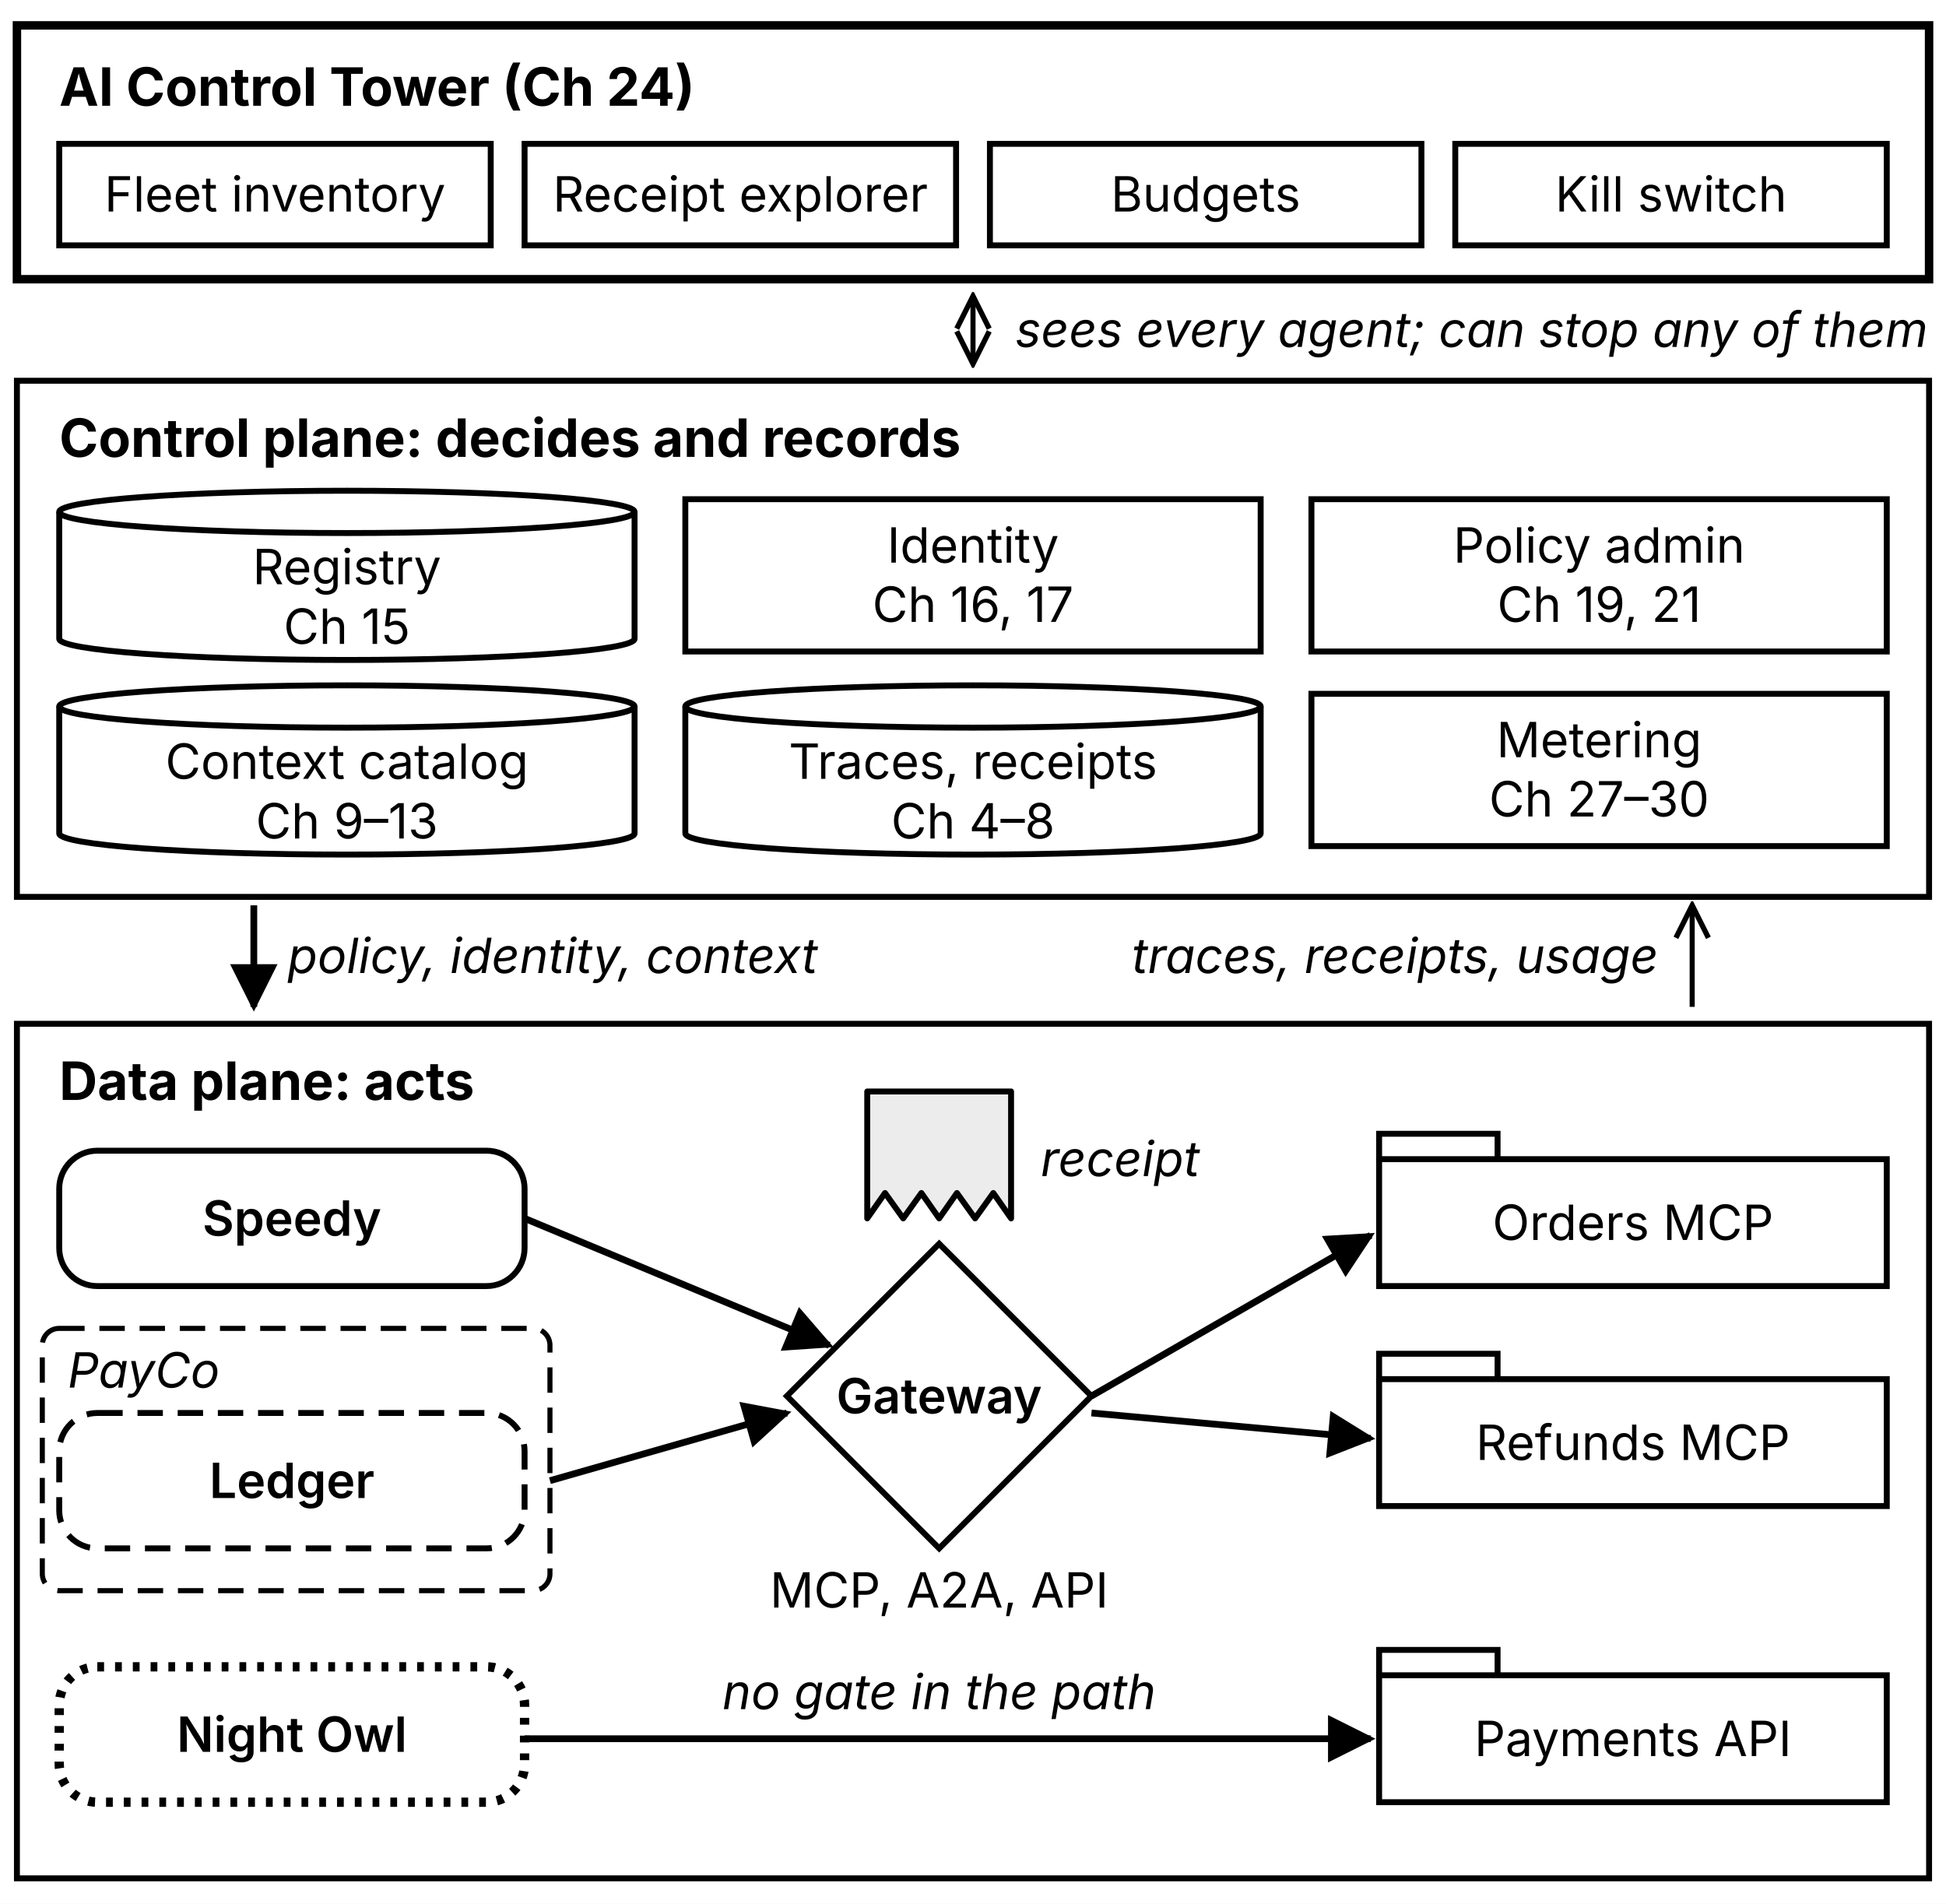
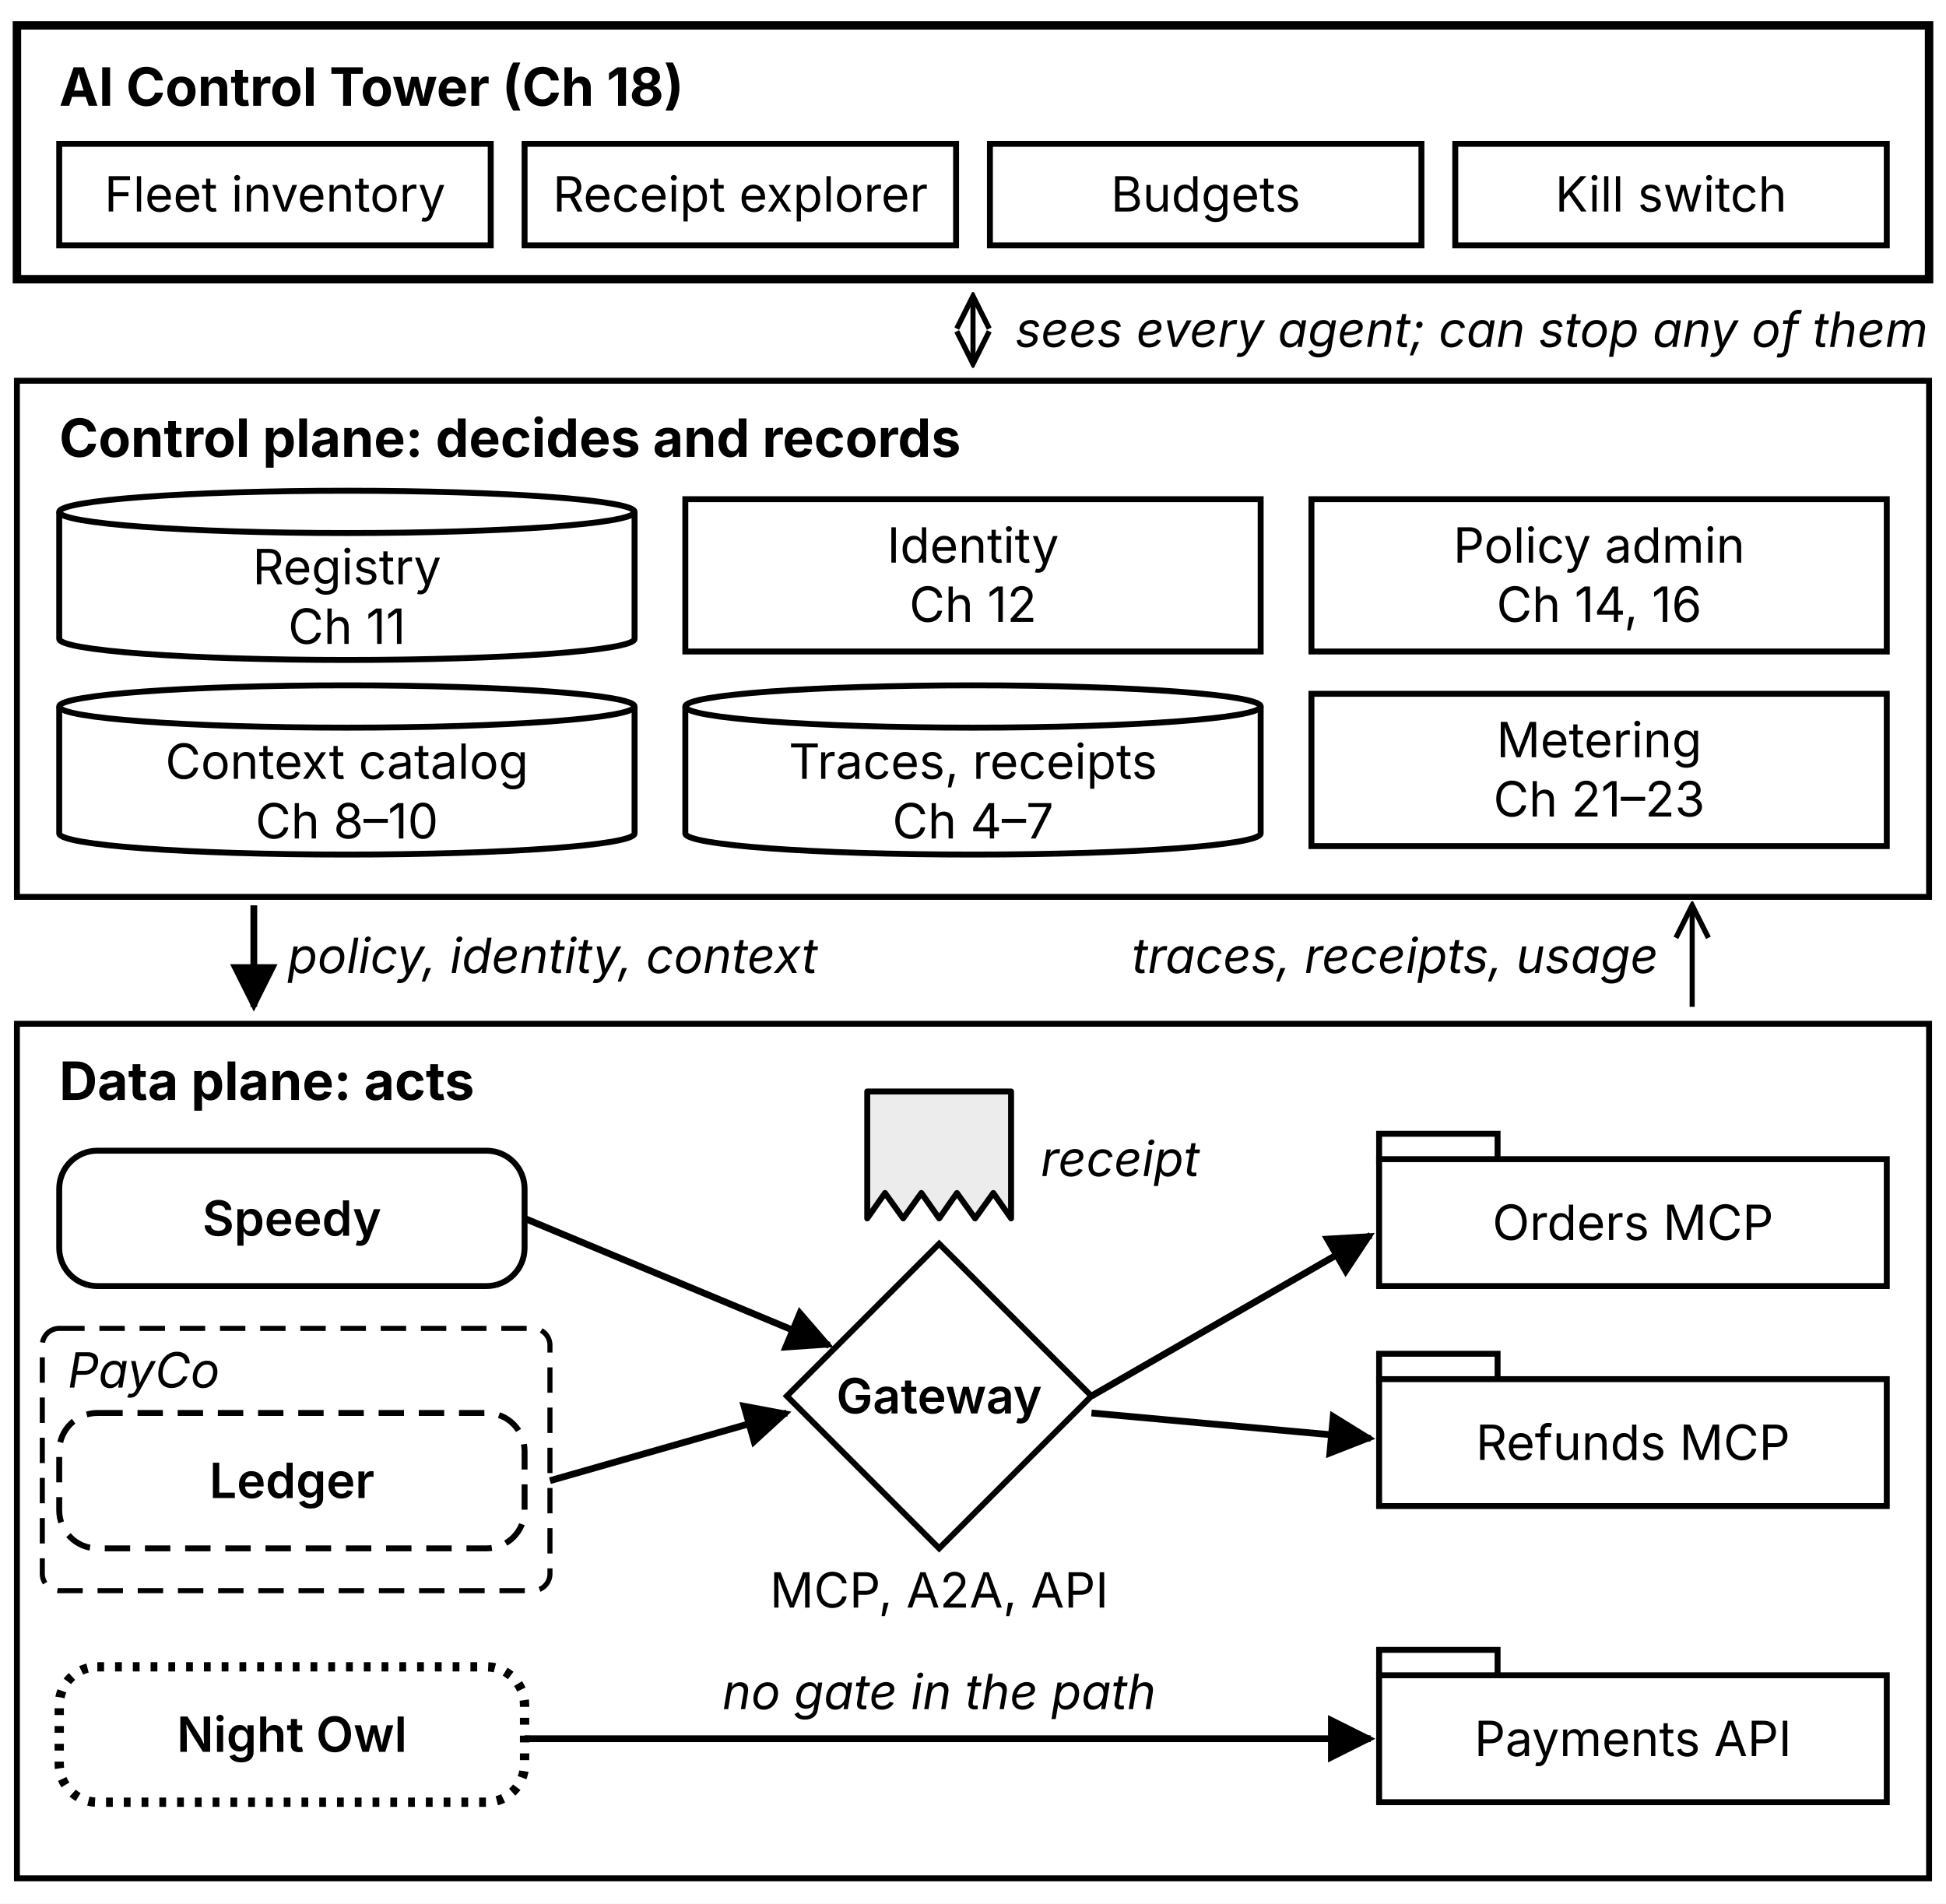
<svg xmlns="http://www.w3.org/2000/svg" width="4.6in" height="4.5in" viewBox="0 0 460 450">
  <defs>
    <marker id="call" viewBox="0 0 10 10" refX="9" refY="5" markerWidth="7" markerHeight="7" orient="auto-start-reverse">
      <path d="M0,0 L10,5 L0,10 z" fill="#000000" />
    </marker>
    <marker id="trace" viewBox="0 0 10 10" refX="9" refY="5" markerWidth="8" markerHeight="8" orient="auto-start-reverse">
      <path d="M1,1 L9,5 L1,9" fill="none" stroke="#000000" stroke-width="1.3" />
    </marker>
  </defs>
  <rect width="460" height="450" fill="#ffffff" />
  <rect x="4" y="6" width="452" height="60" rx="0" fill="#ffffff" stroke="#000000" stroke-width="2.0" />
-   <text x="14" y="25.0" font-family="Inter, 'DejaVu Sans', sans-serif" font-size="12.5" font-weight="700" text-anchor="start" fill="#000000">AI Control Tower (Ch 24)</text>
+   <text x="14" y="25.0" font-family="Inter, 'DejaVu Sans', sans-serif" font-size="12.5" font-weight="700" text-anchor="start" fill="#000000">AI Control Tower (Ch 18)</text>
  <rect x="14" y="34" width="102" height="24" rx="0" fill="#ffffff" stroke="#000000" stroke-width="1.4" />
  <text x="65" y="50.0" font-family="Inter, 'DejaVu Sans', sans-serif" font-size="11.5" font-weight="400" text-anchor="middle" fill="#000000">Fleet inventory</text>
  <rect x="124" y="34" width="102" height="24" rx="0" fill="#ffffff" stroke="#000000" stroke-width="1.4" />
  <text x="175" y="50.0" font-family="Inter, 'DejaVu Sans', sans-serif" font-size="11.5" font-weight="400" text-anchor="middle" fill="#000000">Receipt explorer</text>
  <rect x="234" y="34" width="102" height="24" rx="0" fill="#ffffff" stroke="#000000" stroke-width="1.4" />
  <text x="285" y="50.0" font-family="Inter, 'DejaVu Sans', sans-serif" font-size="11.5" font-weight="400" text-anchor="middle" fill="#000000">Budgets</text>
  <rect x="344" y="34" width="102" height="24" rx="0" fill="#ffffff" stroke="#000000" stroke-width="1.4" />
  <text x="395" y="50.0" font-family="Inter, 'DejaVu Sans', sans-serif" font-size="11.5" font-weight="400" text-anchor="middle" fill="#000000">Kill switch</text>
  <path d="M230,86 L230,70" fill="none" stroke="#000000" stroke-width="1.2" marker-start="url(#trace)" marker-end="url(#trace)" />
  <text x="240" y="82.0" font-family="Inter, 'DejaVu Sans', sans-serif" font-size="11.5" font-weight="400" text-anchor="start" font-style="italic" fill="#000000">sees every agent; can stop any of them</text>
  <rect x="4" y="90" width="452" height="122" rx="0" fill="#ffffff" stroke="#000000" stroke-width="1.4" />
  <text x="14" y="108.0" font-family="Inter, 'DejaVu Sans', sans-serif" font-size="12.5" font-weight="700" text-anchor="start" fill="#000000">Control plane: decides and records</text>
  <path d="M14,121 v30 a68.0,5 0 0 0 136,0 v-30" fill="#ffffff" stroke="#000000" stroke-width="1.4" />
  <ellipse cx="82.0" cy="121" rx="68.0" ry="5" fill="#ffffff" stroke="#000000" stroke-width="1.4" />
  <text x="82.0" y="138.1" font-family="Inter, 'DejaVu Sans', sans-serif" font-size="11.5" font-weight="400" text-anchor="middle" fill="#000000">Registry</text>
-   <text x="82.0" y="152.2" font-family="Inter, 'DejaVu Sans', sans-serif" font-size="11.5" font-weight="400" text-anchor="middle" fill="#000000">Ch 15</text>
+   <text x="82.0" y="152.2" font-family="Inter, 'DejaVu Sans', sans-serif" font-size="11.5" font-weight="400" text-anchor="middle" fill="#000000">Ch 11</text>
  <rect x="162" y="118" width="136" height="36" rx="0" fill="#ffffff" stroke="#000000" stroke-width="1.4" />
  <text x="230" y="133.0" font-family="Inter, 'DejaVu Sans', sans-serif" font-size="11.5" font-weight="400" text-anchor="middle" fill="#000000">Identity</text>
-   <text x="230" y="147.0" font-family="Inter, 'DejaVu Sans', sans-serif" font-size="11.5" font-weight="400" text-anchor="middle" fill="#000000">Ch 16, 17</text>
+   <text x="230" y="147.0" font-family="Inter, 'DejaVu Sans', sans-serif" font-size="11.5" font-weight="400" text-anchor="middle" fill="#000000">Ch 12</text>
  <rect x="310" y="118" width="136" height="36" rx="0" fill="#ffffff" stroke="#000000" stroke-width="1.4" />
  <text x="378" y="133.0" font-family="Inter, 'DejaVu Sans', sans-serif" font-size="11.5" font-weight="400" text-anchor="middle" fill="#000000">Policy admin</text>
-   <text x="378" y="147.0" font-family="Inter, 'DejaVu Sans', sans-serif" font-size="11.5" font-weight="400" text-anchor="middle" fill="#000000">Ch 19, 21</text>
+   <text x="378" y="147.0" font-family="Inter, 'DejaVu Sans', sans-serif" font-size="11.5" font-weight="400" text-anchor="middle" fill="#000000">Ch 14, 16</text>
  <path d="M14,167 v30 a68.0,5 0 0 0 136,0 v-30" fill="#ffffff" stroke="#000000" stroke-width="1.4" />
  <ellipse cx="82.0" cy="167" rx="68.0" ry="5" fill="#ffffff" stroke="#000000" stroke-width="1.4" />
  <text x="82.0" y="184.1" font-family="Inter, 'DejaVu Sans', sans-serif" font-size="11.5" font-weight="400" text-anchor="middle" fill="#000000">Context catalog</text>
-   <text x="82.0" y="198.2" font-family="Inter, 'DejaVu Sans', sans-serif" font-size="11.5" font-weight="400" text-anchor="middle" fill="#000000">Ch 9–13</text>
+   <text x="82.0" y="198.2" font-family="Inter, 'DejaVu Sans', sans-serif" font-size="11.5" font-weight="400" text-anchor="middle" fill="#000000">Ch 8–10</text>
  <path d="M162,167 v30 a68.0,5 0 0 0 136,0 v-30" fill="#ffffff" stroke="#000000" stroke-width="1.4" />
  <ellipse cx="230.0" cy="167" rx="68.0" ry="5" fill="#ffffff" stroke="#000000" stroke-width="1.4" />
  <text x="230.0" y="184.1" font-family="Inter, 'DejaVu Sans', sans-serif" font-size="11.5" font-weight="400" text-anchor="middle" fill="#000000">Traces, receipts</text>
-   <text x="230.0" y="198.2" font-family="Inter, 'DejaVu Sans', sans-serif" font-size="11.5" font-weight="400" text-anchor="middle" fill="#000000">Ch 4–8</text>
+   <text x="230.0" y="198.2" font-family="Inter, 'DejaVu Sans', sans-serif" font-size="11.5" font-weight="400" text-anchor="middle" fill="#000000">Ch 4–7</text>
  <rect x="310" y="164" width="136" height="36" rx="0" fill="#ffffff" stroke="#000000" stroke-width="1.4" />
  <text x="378" y="179.0" font-family="Inter, 'DejaVu Sans', sans-serif" font-size="11.5" font-weight="400" text-anchor="middle" fill="#000000">Metering</text>
-   <text x="378" y="193.0" font-family="Inter, 'DejaVu Sans', sans-serif" font-size="11.5" font-weight="400" text-anchor="middle" fill="#000000">Ch 27–30</text>
+   <text x="378" y="193.0" font-family="Inter, 'DejaVu Sans', sans-serif" font-size="11.5" font-weight="400" text-anchor="middle" fill="#000000">Ch 21–23</text>
  <path d="M60,214 L60,238" fill="none" stroke="#000000" stroke-width="1.6" marker-end="url(#call)" />
  <text x="68" y="230.0" font-family="Inter, 'DejaVu Sans', sans-serif" font-size="11.5" font-weight="400" text-anchor="start" font-style="italic" fill="#000000">policy, identity, context</text>
  <path d="M400,238 L400,214" fill="none" stroke="#000000" stroke-width="1.2" marker-end="url(#trace)" />
  <text x="392" y="230.0" font-family="Inter, 'DejaVu Sans', sans-serif" font-size="11.5" font-weight="400" text-anchor="end" font-style="italic" fill="#000000">traces, receipts, usage</text>
  <rect x="4" y="242" width="452" height="202" rx="0" fill="#ffffff" stroke="#000000" stroke-width="1.4" />
  <text x="14" y="260.0" font-family="Inter, 'DejaVu Sans', sans-serif" font-size="12.5" font-weight="700" text-anchor="start" fill="#000000">Data plane: acts</text>
  <rect x="14" y="272" width="110" height="32" rx="9" fill="#ffffff" stroke="#000000" stroke-width="1.4" />
  <text x="69.0" y="292.1" font-family="Inter, 'DejaVu Sans', sans-serif" font-size="11.5" font-weight="600" text-anchor="middle" fill="#000000">Speedy</text>
  <rect x="10" y="314" width="120" height="62" rx="4" fill="none" stroke="#000000" stroke-width="1.2" stroke-dasharray="6 3.5" />
  <text x="16" y="328.0" font-family="Inter, 'DejaVu Sans', sans-serif" font-size="11.5" font-weight="400" text-anchor="start" font-style="italic" fill="#000000">PayCo</text>
  <rect x="14" y="334" width="110" height="32" rx="9" fill="#ffffff" stroke="#000000" stroke-width="1.4" stroke-dasharray="6 3.5" />
  <text x="69.0" y="354.1" font-family="Inter, 'DejaVu Sans', sans-serif" font-size="11.5" font-weight="600" text-anchor="middle" fill="#000000">Ledger</text>
  <rect x="14" y="394" width="110" height="32" rx="9" fill="#ffffff" stroke="#000000" stroke-width="2.2" stroke-dasharray="1.6 2.6" />
  <text x="69.0" y="414.1" font-family="Inter, 'DejaVu Sans', sans-serif" font-size="11.5" font-weight="600" text-anchor="middle" fill="#000000">Night Owl</text>
  <polygon points="222,294 258,330 222,366 186,330" fill="#ffffff" stroke="#000000" stroke-width="1.4" />
  <text x="222" y="334.1" font-family="Inter, 'DejaVu Sans', sans-serif" font-size="11.5" font-weight="600" text-anchor="middle" fill="#000000">Gateway</text>
  <text x="222" y="380.0" font-family="Inter, 'DejaVu Sans', sans-serif" font-size="11.5" font-weight="400" text-anchor="middle" fill="#000000">MCP, A2A, API</text>
  <path d="M205,258 H239 V288 L234.8,282 L230.5,288 L226.2,282 L222.0,288 L217.8,282 L213.5,288 L209.2,282 L205.0,288 Z" fill="#ececec" stroke="#000000" stroke-width="1.4" stroke-linejoin="round" />
  <text x="246" y="278.0" font-family="Inter, 'DejaVu Sans', sans-serif" font-size="11.5" font-weight="400" text-anchor="start" font-style="italic" fill="#000000">receipt</text>
  <path d="M124,288 L196,318" fill="none" stroke="#000000" stroke-width="1.6" marker-end="url(#call)" />
  <path d="M130,350 L186,334" fill="none" stroke="#000000" stroke-width="1.6" marker-end="url(#call)" />
  <path d="M326,275 v-7 h28 v7" fill="#ffffff" stroke="#000000" stroke-width="1.4" />
  <rect x="326" y="274" width="120" height="30" rx="0" fill="#ffffff" stroke="#000000" stroke-width="1.4" />
  <text x="386.0" y="293.1" font-family="Inter, 'DejaVu Sans', sans-serif" font-size="11.5" font-weight="400" text-anchor="middle" fill="#000000">Orders MCP</text>
  <path d="M326,327 v-7 h28 v7" fill="#ffffff" stroke="#000000" stroke-width="1.4" />
  <rect x="326" y="326" width="120" height="30" rx="0" fill="#ffffff" stroke="#000000" stroke-width="1.4" />
  <text x="386.0" y="345.1" font-family="Inter, 'DejaVu Sans', sans-serif" font-size="11.5" font-weight="400" text-anchor="middle" fill="#000000">Refunds MCP</text>
  <path d="M326,397 v-7 h28 v7" fill="#ffffff" stroke="#000000" stroke-width="1.4" />
  <rect x="326" y="396" width="120" height="30" rx="0" fill="#ffffff" stroke="#000000" stroke-width="1.4" />
  <text x="386.0" y="415.1" font-family="Inter, 'DejaVu Sans', sans-serif" font-size="11.5" font-weight="400" text-anchor="middle" fill="#000000">Payments API</text>
  <path d="M258,330 L324,292" fill="none" stroke="#000000" stroke-width="1.6" marker-end="url(#call)" />
  <path d="M258,334 L324,340" fill="none" stroke="#000000" stroke-width="1.6" marker-end="url(#call)" />
  <path d="M124,411 L324,411" fill="none" stroke="#000000" stroke-width="1.6" marker-end="url(#call)" />
  <text x="222" y="404.0" font-family="Inter, 'DejaVu Sans', sans-serif" font-size="11.5" font-weight="400" text-anchor="middle" font-style="italic" fill="#000000">no gate in the path</text>
</svg>
